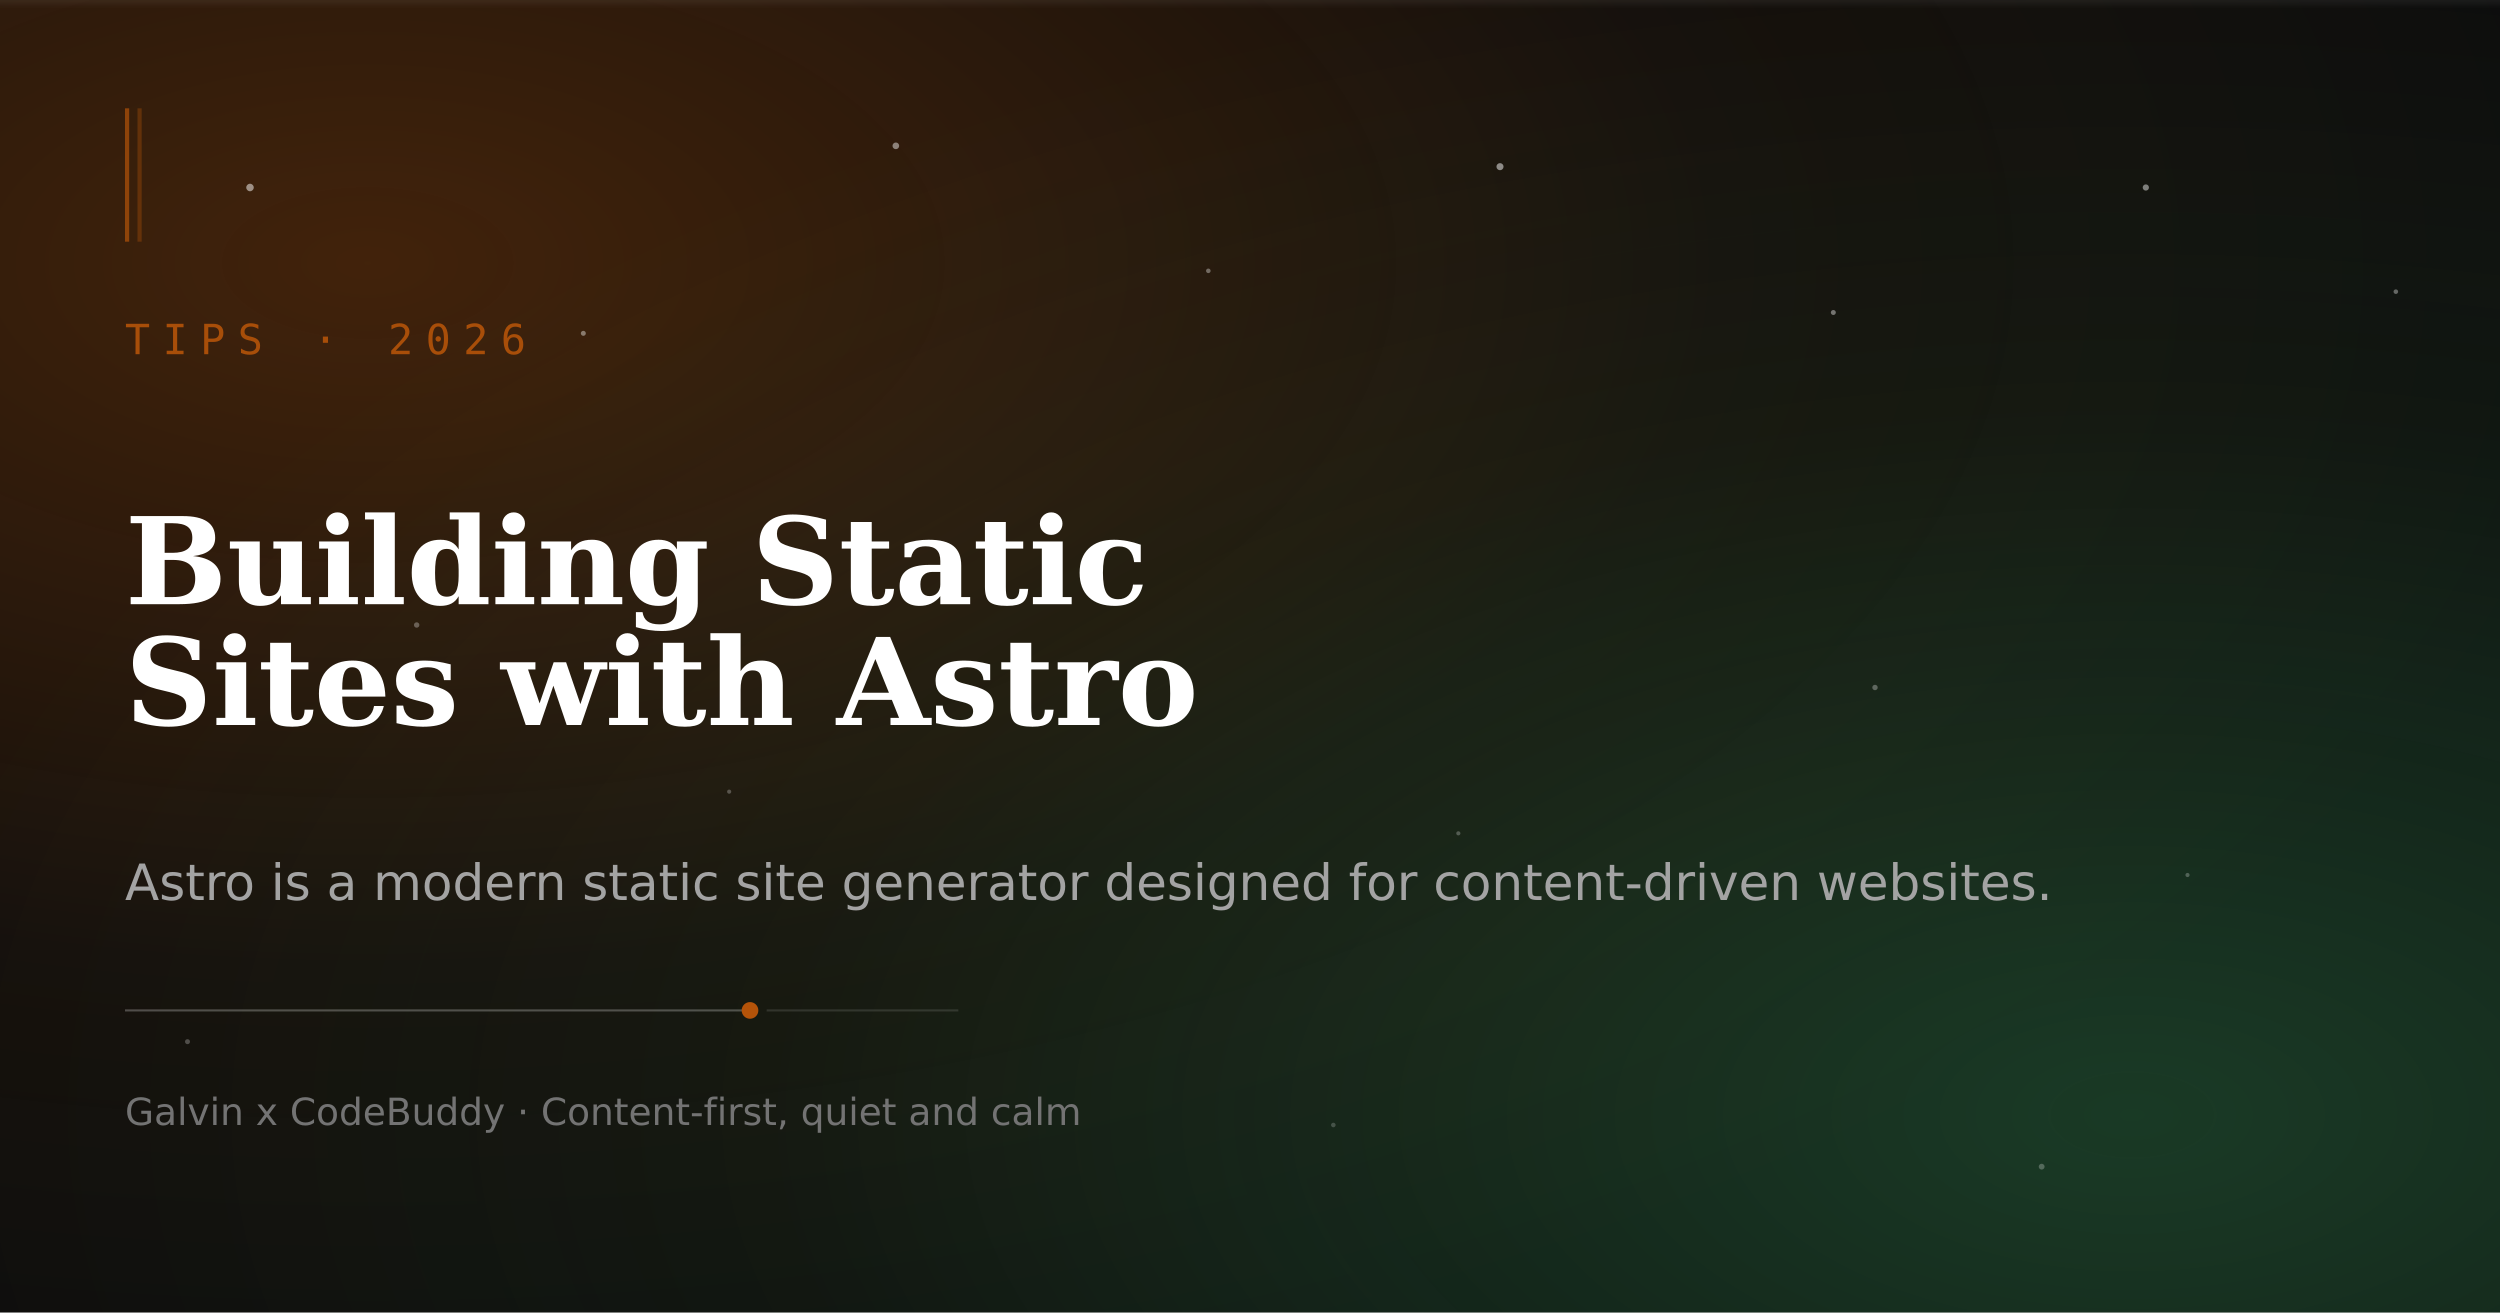
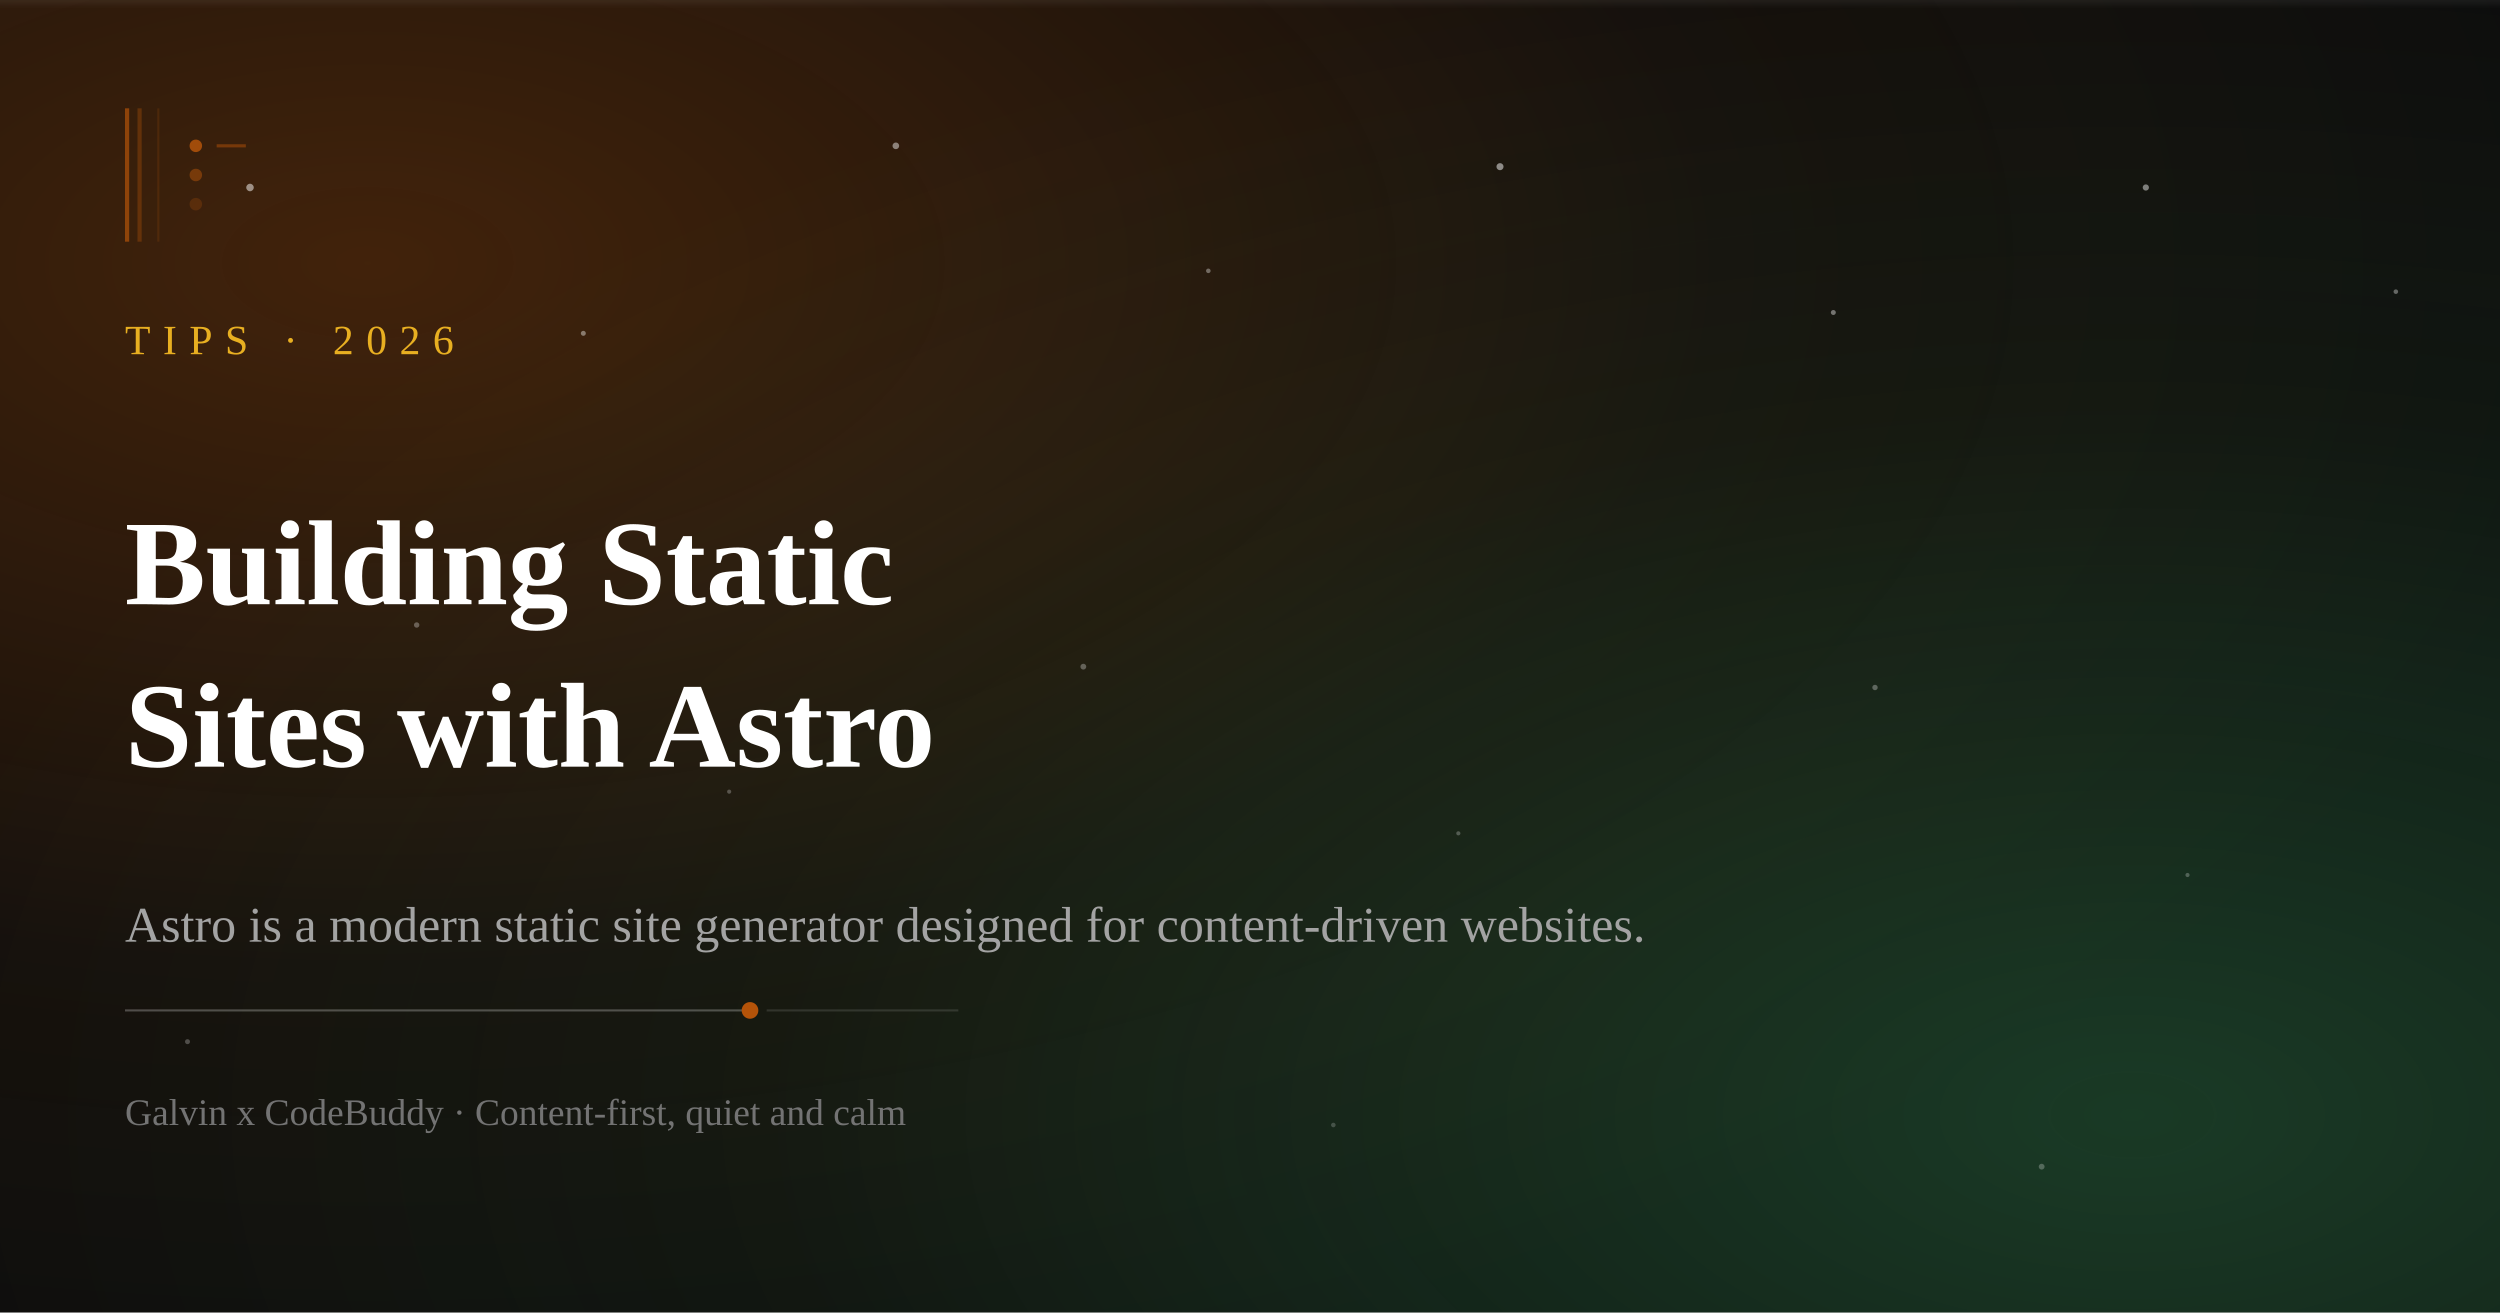
<svg xmlns="http://www.w3.org/2000/svg" width="1200" height="630" viewBox="0 0 1200 630">
  <defs>
    <radialGradient id="glow1" cx="0.15" cy="0.2" r="0.9">
      <stop offset="0%" stop-color="#B45309" stop-opacity="0.32" />
      <stop offset="60%" stop-color="#B45309" stop-opacity="0.06" />
      <stop offset="100%" stop-color="#B45309" stop-opacity="0" />
    </radialGradient>
    <radialGradient id="glow2" cx="0.85" cy="0.85" r="0.9">
      <stop offset="0%" stop-color="#4ADE80" stop-opacity="0.22" />
      <stop offset="60%" stop-color="#4ADE80" stop-opacity="0.05" />
      <stop offset="100%" stop-color="#4ADE80" stop-opacity="0" />
    </radialGradient>
    <linearGradient id="fade" x1="0" y1="0" x2="0" y2="1">
      <stop offset="0%" stop-color="#ffffff" stop-opacity="0.06" />
      <stop offset="100%" stop-color="#ffffff" stop-opacity="0" />
    </linearGradient>
  </defs>
  <rect width="1200" height="630" fill="#0c0c0c" />
  <rect width="1200" height="630" fill="url(#glow1)" />
  <rect width="1200" height="630" fill="url(#glow2)" />
  <g fill="#ffffff">
    <circle cx="120" cy="90" r="1.8" opacity="0.5" />
    <circle cx="280" cy="160" r="1.2" opacity="0.4" />
    <circle cx="430" cy="70" r="1.6" opacity="0.45" />
    <circle cx="580" cy="130" r="1.1" opacity="0.35" />
    <circle cx="720" cy="80" r="1.7" opacity="0.5" />
    <circle cx="880" cy="150" r="1.2" opacity="0.4" />
    <circle cx="1030" cy="90" r="1.5" opacity="0.45" />
    <circle cx="1150" cy="140" r="1.1" opacity="0.35" />
    <circle cx="200" cy="300" r="1.3" opacity="0.3" />
    <circle cx="350" cy="380" r="1" opacity="0.25" />
    <circle cx="520" cy="320" r="1.4" opacity="0.3" />
    <circle cx="700" cy="400" r="1" opacity="0.25" />
    <circle cx="900" cy="330" r="1.3" opacity="0.3" />
    <circle cx="1050" cy="420" r="1" opacity="0.25" />
    <circle cx="90" cy="500" r="1.2" opacity="0.25" />
    <circle cx="640" cy="540" r="1.1" opacity="0.2" />
    <circle cx="980" cy="560" r="1.4" opacity="0.25" />
  </g>
  <rect width="1200" height="4" fill="url(#fade)" />
  <rect x="60" y="52" width="2" height="64" fill="#B45309" opacity="0.7" />
  <rect x="66" y="52" width="2" height="64" fill="#B45309" opacity="0.35" />
-   <text x="60" y="170" font-family="'DejaVu Sans Mono', monospace" font-size="20" letter-spacing="6" fill="#B45309" opacity="0.9">TIPS · 2026</text>
-   <text x="60" y="290" font-family="Playfair Display, 'DejaVu Serif', Georgia, serif" font-size="58" font-weight="bold" fill="#ffffff">Building Static</text>
-   <text x="60" y="348" font-family="Playfair Display, 'DejaVu Serif', Georgia, serif" font-size="58" font-weight="bold" fill="#ffffff">Sites with Astro</text>
-   <text x="60" y="432" font-family="'Source Sans 3', 'DejaVu Sans', Arial, sans-serif" font-size="24" fill="#a3a3a3">Astro is a modern static site generator designed for content-driven websites.</text>
+   <line x1="76" y1="52" x2="76" y2="116" stroke="#B45309" stroke-opacity="0.18" stroke-width="1" />
+   <circle cx="94" cy="70" r="3" fill="#B45309" opacity="0.85" />
+   <circle cx="94" cy="84" r="3" fill="#B45309" opacity="0.5" />
+   <circle cx="94" cy="98" r="3" fill="#B45309" opacity="0.25" />
+   <line x1="104" y1="70" x2="118" y2="70" stroke="#B45309" stroke-opacity="0.5" stroke-width="1.5" />
+   <text x="60" y="170" font-family="'Times New Roman', 'Liberation Serif', 'DejaVu Serif', serif" font-size="20" letter-spacing="6" fill="#FBBF24" opacity="0.9">TIPS · 2026</text>
+   <text x="60" y="290" font-family="'Times New Roman', 'Liberation Serif', 'DejaVu Serif', serif" font-size="58" font-weight="bold" fill="#ffffff">Building Static</text>
+   <text x="60" y="368" font-family="'Times New Roman', 'Liberation Serif', 'DejaVu Serif', serif" font-size="58" font-weight="bold" fill="#ffffff">Sites with Astro</text>
+   <text x="60" y="452" font-family="'Times New Roman', 'Liberation Serif', 'DejaVu Serif', serif" font-size="24" fill="#a3a3a3">Astro is a modern static site generator designed for content-driven websites.</text>
  <line x1="60" y1="485" x2="360" y2="485" stroke="#ffffff" stroke-opacity="0.25" stroke-width="1" />
  <circle cx="360" cy="485" r="4" fill="#B45309" />
  <line x1="368" y1="485" x2="460" y2="485" stroke="#ffffff" stroke-opacity="0.12" stroke-width="1" />
-   <text x="60" y="540" font-family="'Source Sans 3', 'DejaVu Sans', Arial, sans-serif" font-size="18" fill="#737373">Galvin x CodeBuddy · Content-first, quiet and calm</text>
+   <text x="60" y="540" font-family="'Times New Roman', 'Liberation Serif', 'DejaVu Serif', serif" font-size="18" fill="#737373">Galvin x CodeBuddy · Content-first, quiet and calm</text>
</svg>
